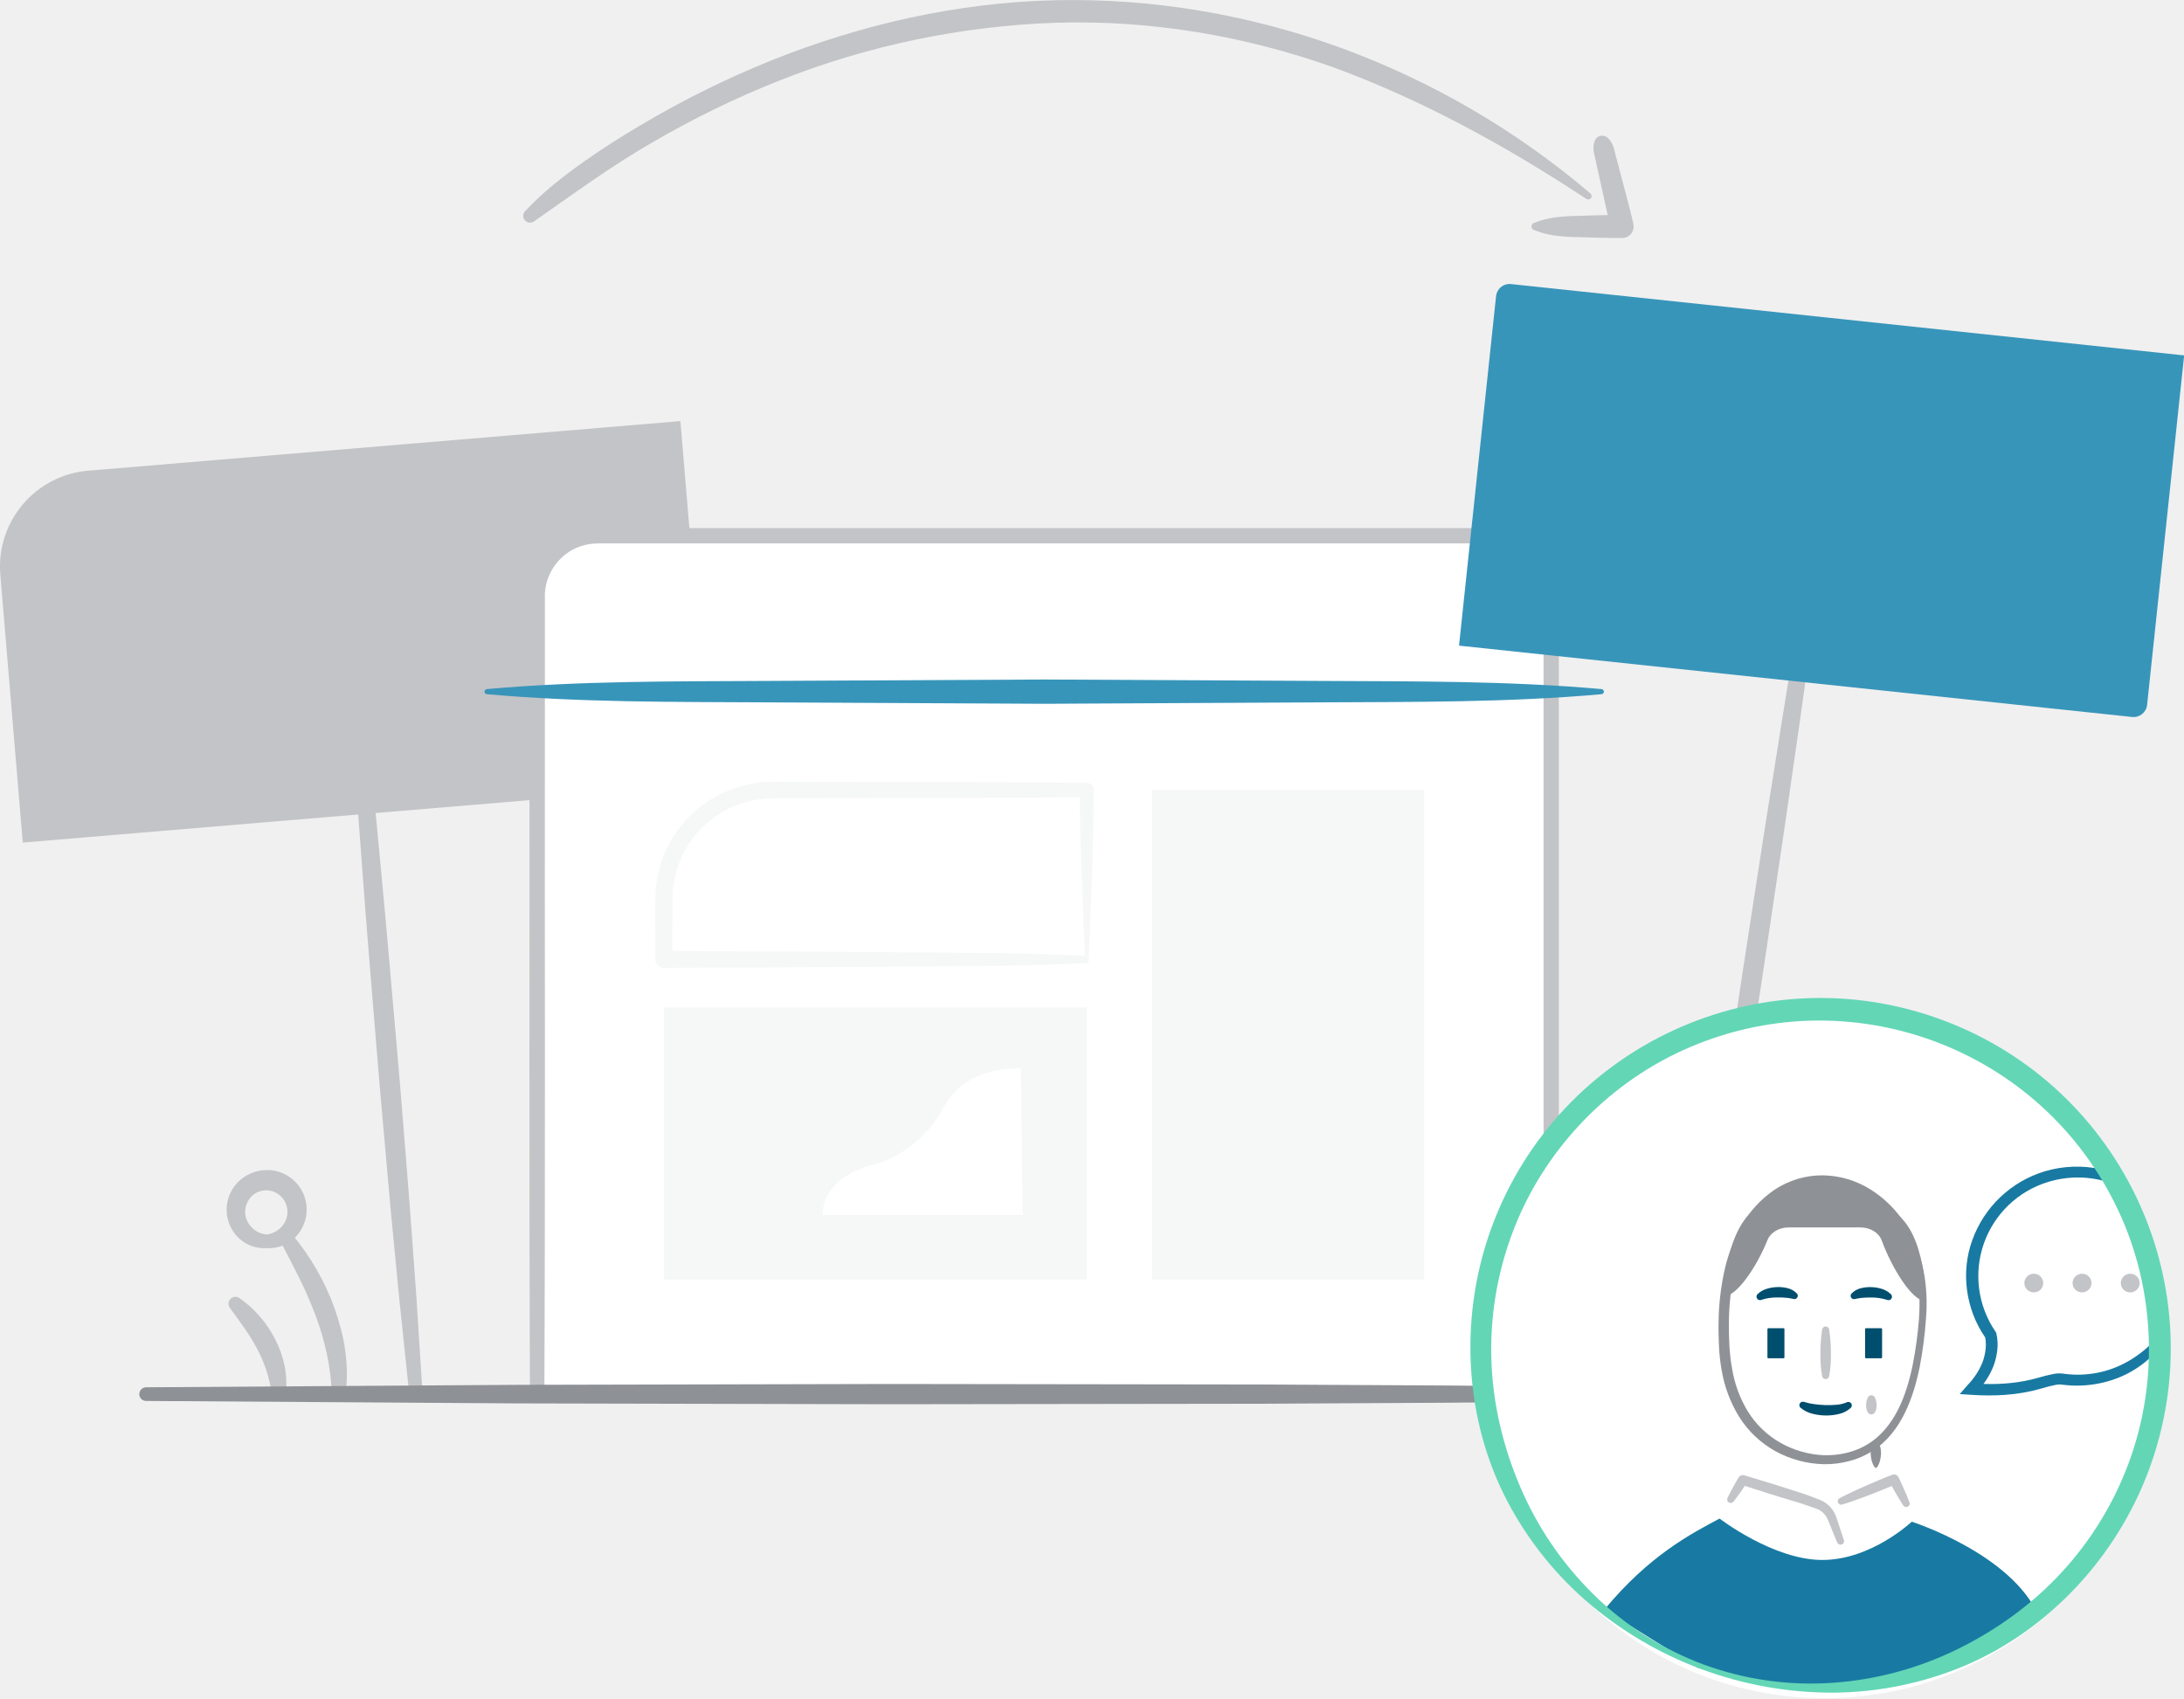
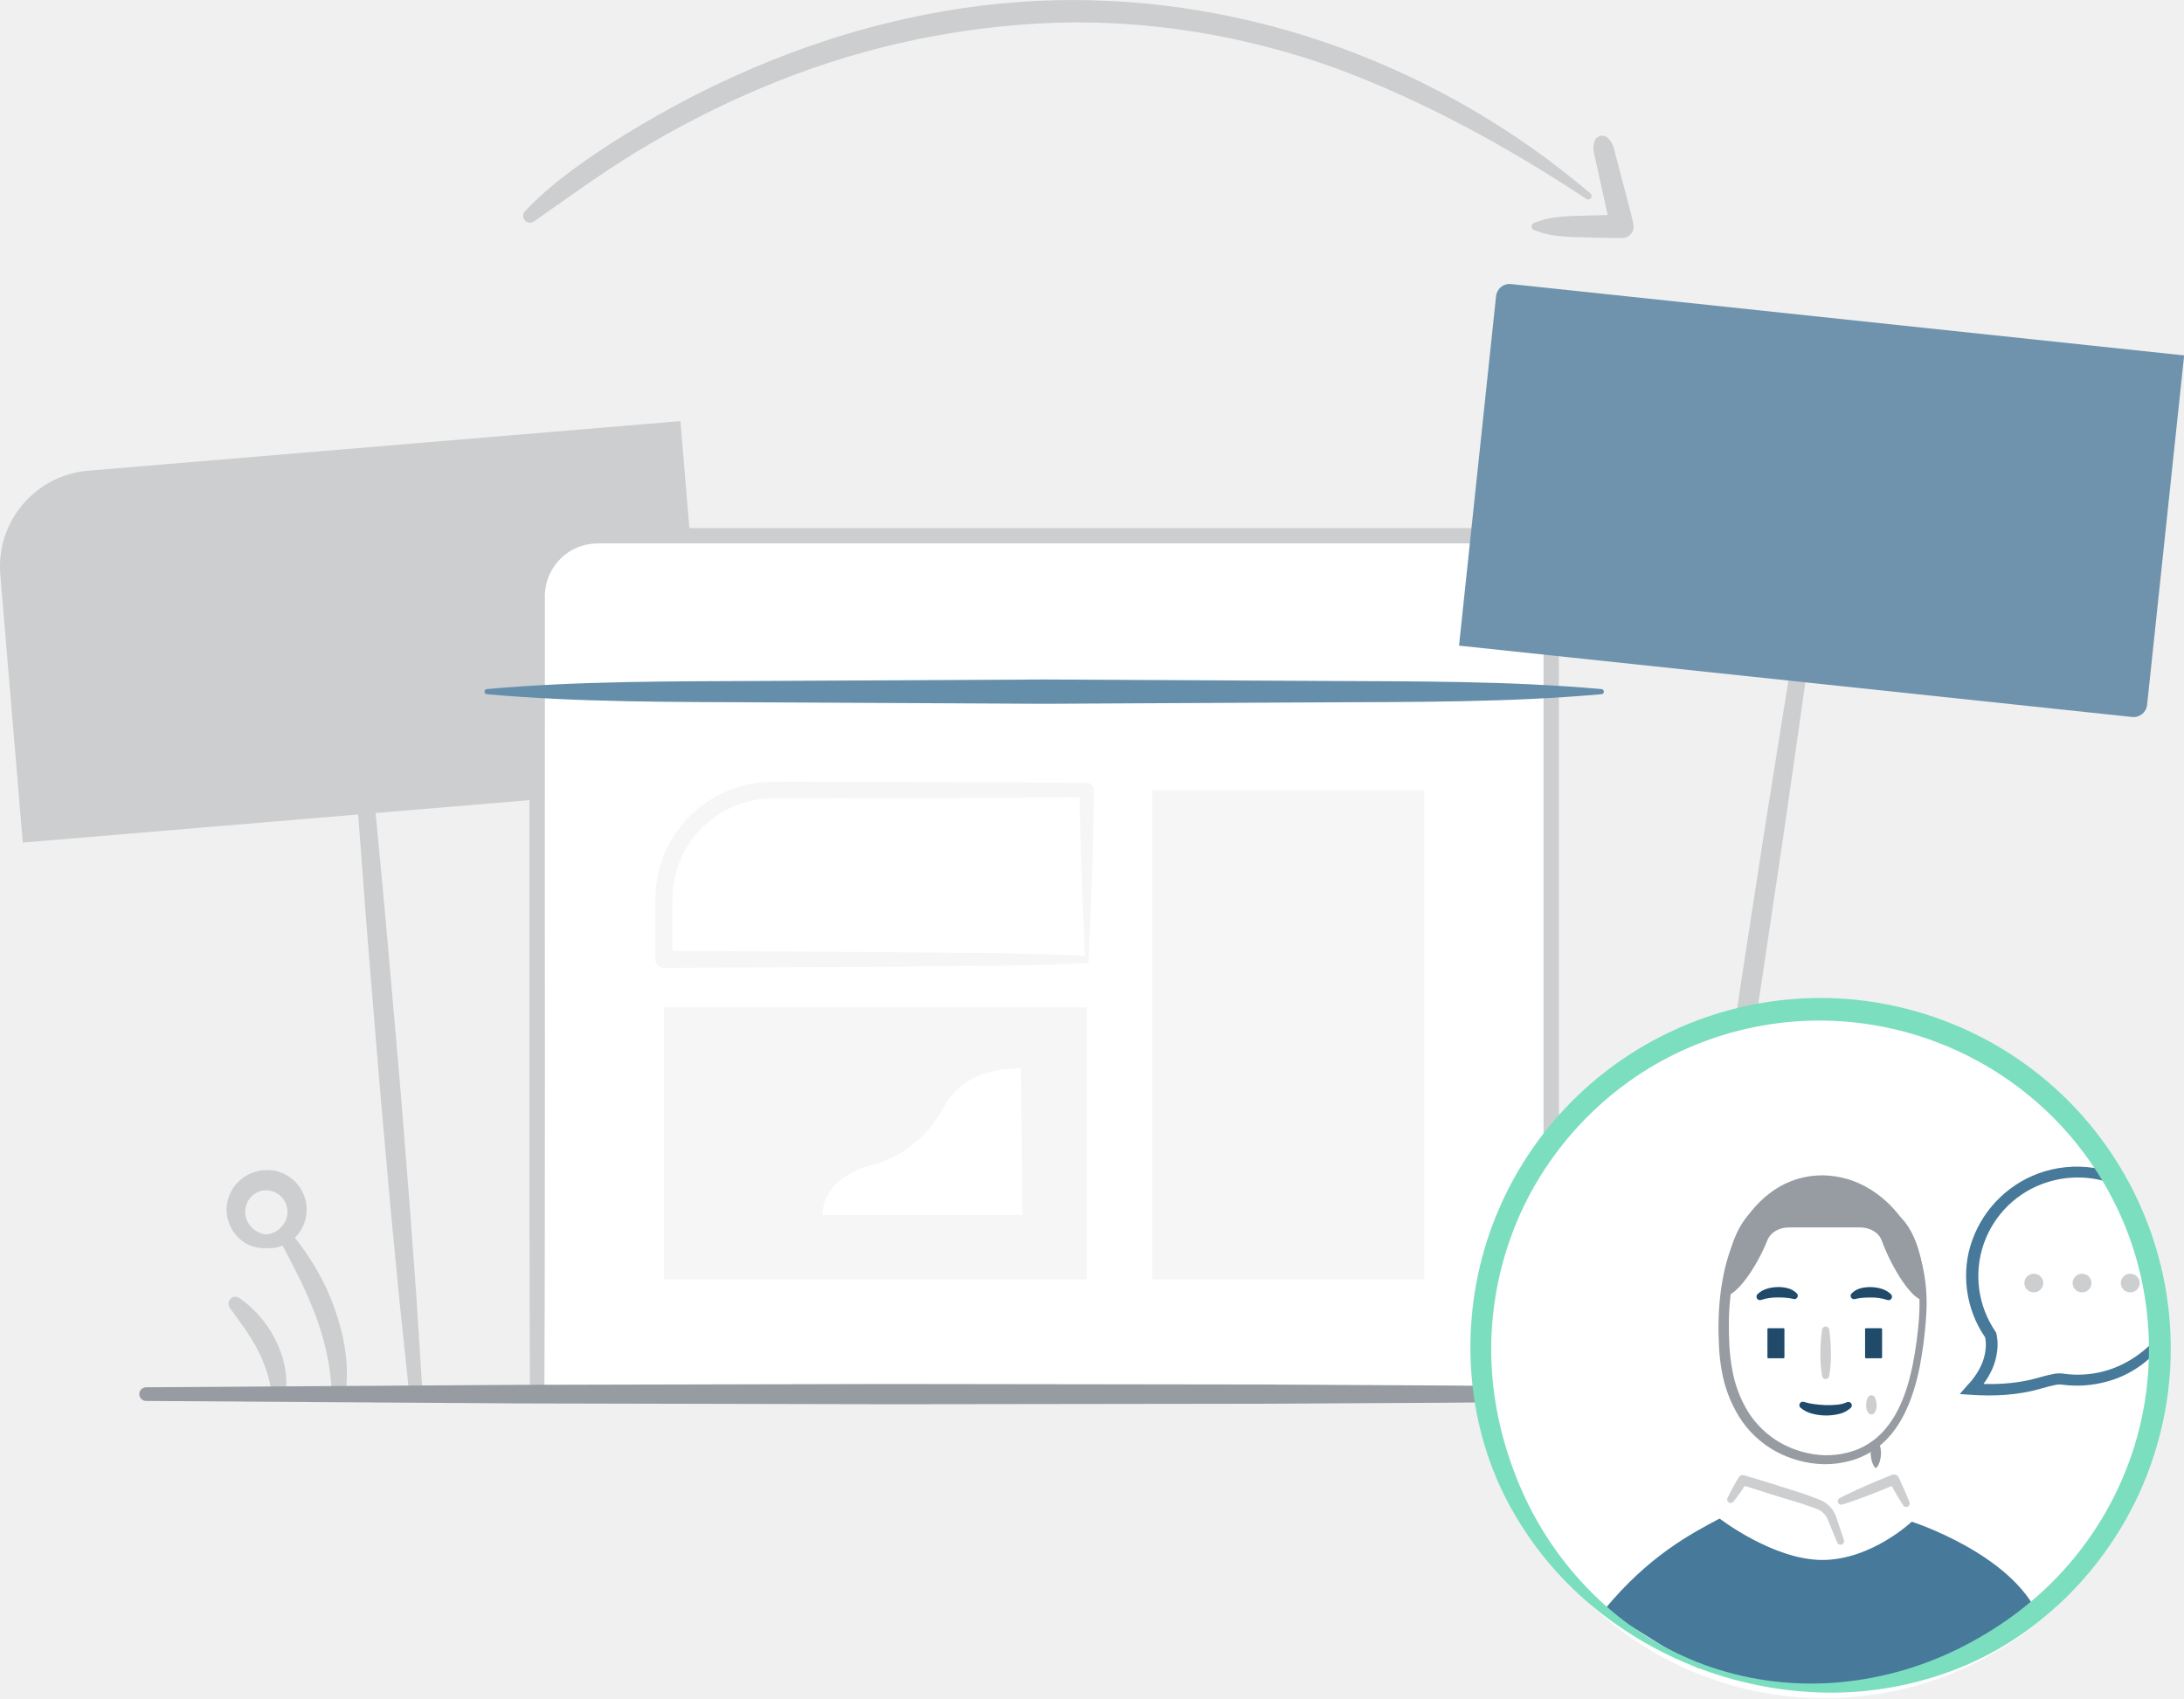
<svg xmlns="http://www.w3.org/2000/svg" viewBox="0 0 1511.45 1175.34">
-   <path d="m3953.8 2413.33c4.12 39.77 8.15 79.55 11.79 119.36 3.88 39.79 7.1 79.64 10.68 119.46s6.54 79.69 9.75 119.54l4.34 59.81 3.83 59.86a4.72 4.72 0 0 1 -9.4.79l-6.27-59.65-5.76-59.69c-3.52-39.82-7.22-79.63-10.44-119.48s-6.66-79.68-9.51-119.55c-3.09-39.86-5.79-79.75-8.4-119.65a4.72 4.72 0 0 1 9.4-.79z" fill="#c3c4c7" transform="translate(-3702.12 -1932.72)" />
-   <path d="m4086.56 2485-368.68 30.88-15.53-185.39a66.63 66.63 0 0 1 60.83-72l409.82-34.32 15.53 185.39a66.63 66.63 0 0 1 -60.83 72" fill="#c3c4c7" transform="translate(-3702.12 -1932.72)" />
+   <path d="m3953.8 2413.33c4.12 39.77 8.15 79.55 11.79 119.36 3.88 39.79 7.1 79.64 10.68 119.46s6.54 79.69 9.75 119.54l4.34 59.81 3.83 59.86a4.72 4.72 0 0 1 -9.4.79l-6.27-59.65-5.76-59.69c-3.52-39.82-7.22-79.63-10.44-119.48s-6.66-79.68-9.51-119.55c-3.09-39.86-5.79-79.75-8.4-119.65a4.72 4.72 0 0 1 9.4-.79z" fill="#ccced0" transform="translate(-3702.12 -1932.72)" />
+   <path d="m4086.56 2485-368.68 30.88-15.53-185.39a66.63 66.63 0 0 1 60.83-72l409.82-34.32 15.53 185.39a66.63 66.63 0 0 1 -60.83 72" fill="#ccced0" transform="translate(-3702.12 -1932.72)" />
  <path d="m4161.51 2897.6h-87.62v-552.31a41.78 41.78 0 0 1 41.78-41.78h618.17a41.78 41.78 0 0 1 41.78 41.78v552.31h-524" fill="#fff" transform="translate(-3702.12 -1932.72)" />
-   <path d="m4161.51 2901.14c-29.21.71-58.41 1.13-87.62 1.44a4.93 4.93 0 0 1 -5-4.87v-.1c-.67-154.5-.18-309-.33-463.51v-86.91a52.53 52.53 0 0 1 2.11-15.88 47.66 47.66 0 0 1 7.47-14.42 46.79 46.79 0 0 1 26.82-17.43c5.25-1.28 11-1.31 15.6-1.26h608.36c4.55-.05 10.34 0 15.6 1.26a46.81 46.81 0 0 1 26.82 17.43 47.74 47.74 0 0 1 7.47 14.42 52.53 52.53 0 0 1 2.11 15.88v550.41a5.29 5.29 0 0 1 -5.28 5.31l-262-.8-131-1.06-131-1.68a1.77 1.77 0 0 1 0-3.54l131-1.68 131-1.06 262-.8-5.3 5.31v-550.41a36.69 36.69 0 0 0 -7.43-23.89 36.19 36.19 0 0 0 -20.76-13.5c-4.16-1-8.11-1-13.19-1h-608.37c-5.09 0-9 0-13.2 1a36.19 36.19 0 0 0 -20.76 13.5 36.66 36.66 0 0 0 -7.43 23.89v86.91c-.15 154.5.33 309-.34 463.51l-5-5c29.21.3 58.41.72 87.62 1.44a3.54 3.54 0 0 1 0 7.08z" fill="#c3c4c7" transform="translate(-3702.12 -1932.72)" />
-   <path d="m4810.5 2413.19c-64.29 5.72-128.58 5.3-192.87 5.64l-192.87 1-192.87-1c-64.29-.34-128.58.09-192.87-5.64a1.78 1.78 0 0 1 0-3.54c64.29-5.73 128.58-5.3 192.87-5.64l192.87-1 192.87 1c64.29.34 128.58-.08 192.87 5.64a1.78 1.78 0 0 1 0 3.54z" fill="#3895ba" transform="translate(-3702.12 -1932.72)" />
-   <path d="m459.4 697.22h292.67v188.31h-292.67z" fill="#f6f7f7" />
-   <path d="m4455.38 2599.29c-23.12 1.13-47 1.81-71.35 1.9l-74.07.67-148.45.75a5.83 5.83 0 0 1 -5.86-5.8v-.06l-.06-23.59v-11.8c-.06-3.86 0-7.87.26-12.22a81.26 81.26 0 0 1 18.82-46.37c11-12.84 25.88-22.53 42.4-26.46a81.53 81.53 0 0 1 12.49-2.17c4.25-.24 8.49-.44 12.31-.35l23.59.05c62.91.28 125.82 0 188.73.74h.1a4.87 4.87 0 0 1 4.83 4.92c-.16 20.12-.59 40.28-1.35 60.1-.6 19.88-1.51 39.39-2.33 58.39zm-2.49-5-2.28-57.66c-.76-19.26-1.19-38.18-1.35-57.14l4.92 4.92c-62.91.76-125.82.46-188.73.74l-23.59.05c-4-.07-7.66.16-11.26.36a69.88 69.88 0 0 0 -10.71 1.92c-14.14 3.41-26.85 11.81-36.23 22.83a69.74 69.74 0 0 0 -15.92 39.67l-.28 5.46v5.9 11.8l-.06 23.59-5.86-5.86 144.22.75 72.27.67c24 .09 48.42.76 73.68 1.93z" fill="#f6f7f7" transform="translate(-3702.12 -1932.72)" />
+   <path d="m4161.51 2901.14c-29.21.71-58.41 1.13-87.62 1.44a4.93 4.93 0 0 1 -5-4.87v-.1c-.67-154.5-.18-309-.33-463.51v-86.91a52.53 52.53 0 0 1 2.11-15.88 47.66 47.66 0 0 1 7.47-14.42 46.79 46.79 0 0 1 26.82-17.43c5.25-1.28 11-1.31 15.6-1.26h608.36c4.55-.05 10.34 0 15.6 1.26a46.81 46.81 0 0 1 26.82 17.43 47.74 47.74 0 0 1 7.47 14.42 52.53 52.53 0 0 1 2.11 15.88v550.41a5.29 5.29 0 0 1 -5.28 5.31l-262-.8-131-1.06-131-1.68a1.77 1.77 0 0 1 0-3.54l131-1.68 131-1.06 262-.8-5.3 5.31v-550.41a36.69 36.69 0 0 0 -7.43-23.89 36.19 36.19 0 0 0 -20.76-13.5c-4.16-1-8.11-1-13.19-1h-608.37c-5.09 0-9 0-13.2 1a36.19 36.19 0 0 0 -20.76 13.5 36.66 36.66 0 0 0 -7.43 23.89v86.91c-.15 154.5.33 309-.34 463.51l-5-5c29.21.3 58.41.72 87.62 1.44a3.54 3.54 0 0 1 0 7.08z" fill="#ccced0" transform="translate(-3702.12 -1932.72)" />
+   <path d="m4810.5 2413.19c-64.29 5.72-128.58 5.3-192.87 5.64l-192.87 1-192.87-1c-64.29-.34-128.58.09-192.87-5.64a1.78 1.78 0 0 1 0-3.54c64.29-5.73 128.58-5.3 192.87-5.64l192.87-1 192.87 1c64.29.34 128.58-.08 192.87 5.64a1.78 1.78 0 0 1 0 3.54z" fill="#658eab" transform="translate(-3702.12 -1932.72)" />
+   <path d="m459.4 697.22h292.67v188.31h-292.67z" fill="#f6f6f6" />
+   <path d="m4455.38 2599.29c-23.12 1.13-47 1.81-71.35 1.9l-74.07.67-148.45.75a5.83 5.83 0 0 1 -5.86-5.8v-.06l-.06-23.59v-11.8c-.06-3.86 0-7.87.26-12.22a81.26 81.26 0 0 1 18.82-46.37c11-12.84 25.88-22.53 42.4-26.46a81.53 81.53 0 0 1 12.49-2.17c4.25-.24 8.49-.44 12.31-.35l23.59.05c62.91.28 125.82 0 188.73.74h.1a4.87 4.87 0 0 1 4.83 4.92c-.16 20.12-.59 40.28-1.35 60.1-.6 19.88-1.51 39.39-2.33 58.39zm-2.49-5-2.28-57.66c-.76-19.26-1.19-38.18-1.35-57.14l4.92 4.92c-62.91.76-125.82.46-188.73.74l-23.59.05c-4-.07-7.66.16-11.26.36a69.88 69.88 0 0 0 -10.71 1.92c-14.14 3.41-26.85 11.81-36.23 22.83a69.74 69.74 0 0 0 -15.92 39.67l-.28 5.46v5.9 11.8l-.06 23.59-5.86-5.86 144.22.75 72.27.67c24 .09 48.42.76 73.68 1.93z" fill="#f6f6f6" transform="translate(-3702.12 -1932.72)" />
  <path d="m4408.66 2672.18c-35.65 0-47.82 16.43-55.34 30-7.1 12.79-22.88 30.3-47.36 36.71s-34.63 21-34.63 34.76h138.53z" fill="#fff" transform="translate(-3702.12 -1932.72)" />
-   <path d="m797.3 546.8h188.31v338.73h-188.31z" fill="#f6f7f7" />
-   <path d="m4962.68 2323.68c-6.51 48-13.11 96-20.09 143.91-6.75 48-14.15 95.83-21.19 143.75l-22.12 143.61-11.59 71.72-12.1 71.65a4.72 4.72 0 0 1 -9.33-1.41l9.67-72 10.18-71.94 21.43-143.71c7.47-47.85 14.58-95.76 22.35-143.57 7.53-47.84 15.45-95.63 23.46-143.4a4.72 4.72 0 0 1 9.33 1.42z" fill="#c3c4c7" transform="translate(-3702.12 -1932.72)" />
-   <path d="m4733.12 2153h468.45a0 0 0 0 1 0 0v243.25a9.41 9.41 0 0 1 -9.41 9.41h-468.45a0 0 0 0 1 0 0v-243.24a9.41 9.41 0 0 1 9.41-9.42z" fill="#3895ba" transform="matrix(.9944303 .1053963 -.1053963 .9944303 -3434.13 -2443.26)" />
-   <path d="m3931.73 2897.32a162.71 162.71 0 0 0 -3.39-27.5 190 190 0 0 0 -7.82-26.63c-3.33-8.68-7-17.26-11.16-25.7s-8.58-16.78-13-25.22a4.74 4.74 0 0 1 7.8-5.3 169.94 169.94 0 0 1 17 24.31 162.45 162.45 0 0 1 12.56 27.15c3.23 9.48 6.1 19.2 7.31 29.25a108 108 0 0 1 .16 30.24 4.74 4.74 0 0 1 -9.42-.5z" fill="#c3c4c7" transform="translate(-3702.12 -1932.72)" />
-   <path d="m3890.22 2897.55a94.06 94.06 0 0 0 -10.16-31.34c-5.18-9.79-11.95-18.79-18.88-28.3v-.06a4.78 4.78 0 0 1 6.58-6.75 77.69 77.69 0 0 1 24.85 28.63c5.91 11.51 9 25 7.1 37.93a4.76 4.76 0 0 1 -9.42 0z" fill="#c3c4c7" transform="translate(-3702.12 -1932.72)" />
-   <path d="m3886.49 2796.57a25.84 25.84 0 0 1 -19-6.82 27.15 27.15 0 0 1 -.73-38.82 28.13 28.13 0 0 1 19.77-8.39 27.35 27.35 0 0 1 19.16 47.32 25.67 25.67 0 0 1 -19.16 6.71 4.74 4.74 0 0 1 -.08-9.43h.08c8.71-.92 15.13-8.75 14.49-16.43a14.81 14.81 0 0 0 -14.49-14.15 14.28 14.28 0 0 0 -10.14 4 15.62 15.62 0 0 0 -4.59 10.14c-.55 7.79 6 15.7 14.73 16.43a4.73 4.73 0 0 1 0 9.43z" fill="#c3c4c7" transform="translate(-3702.12 -1932.72)" />
-   <path d="m3803.24 2892.89 257.68-1.7 257.68-.59 257.68.35 128.84.71 128.84 1.23a4.72 4.72 0 0 1 0 9.44l-128.84 1.23-128.84.71-257.68.35-257.68-.58-257.68-1.7a4.72 4.72 0 0 1 0-9.44z" fill="#8e9196" transform="translate(-3702.12 -1932.72)" />
-   <path d="m4065.48 2078.93c11.67-12.55 24.79-22.91 38.44-32.71s27.79-18.77 42.24-27.26a659.4 659.4 0 0 1 90.08-44.54c62.24-24.93 128.88-40 196.2-41.54s134.73 10 197.77 33a567.13 567.13 0 0 1 172.47 100.65 2.36 2.36 0 0 1 -2.84 3.77c-55.27-36.43-113.05-68.19-174.54-90.84-61.6-22-127.13-33-192.44-31a572.34 572.34 0 0 0 -191.07 39.9 644.53 644.53 0 0 0 -88.31 43c-28.45 16.3-54.94 35.87-81.65 54.5l-.19.13a4.73 4.73 0 0 1 -6.17-7.1z" fill="#c3c4c7" transform="translate(-3702.12 -1932.72)" />
-   <path d="m4814.85 2028.23c4.5 4.22 4.47 9.53 6.07 14.45l3.93 15c2.54 10 5.42 19.91 7.66 30v.12a7.94 7.94 0 0 1 -6 9.47 8.42 8.42 0 0 1 -1.7.19c-10.21 0-20.42-.27-30.63-.62a133.27 133.27 0 0 1 -15.32-1 58.8 58.8 0 0 1 -15.32-4 2.57 2.57 0 0 1 0-4.72 58.8 58.8 0 0 1 15.32-4 133.66 133.66 0 0 1 15.32-1c10.21-.35 20.42-.65 30.63-.62l-7.69 9.78c-2.62-10-4.59-20.11-6.9-30.17l-3.35-15.11c-.82-5.11-3.28-9.82-1.2-15.63a5.64 5.64 0 0 1 7.21-3.42 5.78 5.78 0 0 1 1.97 1.28z" fill="#c3c4c7" transform="translate(-3702.12 -1932.72)" />
+   <path d="m797.3 546.8h188.31v338.73h-188.31z" fill="#f6f6f6" />
+   <path d="m4962.68 2323.68c-6.51 48-13.11 96-20.09 143.91-6.75 48-14.15 95.83-21.19 143.75l-22.12 143.61-11.59 71.72-12.1 71.65a4.72 4.72 0 0 1 -9.33-1.41l9.67-72 10.18-71.94 21.43-143.71c7.47-47.85 14.58-95.76 22.35-143.57 7.53-47.84 15.45-95.63 23.46-143.4a4.72 4.72 0 0 1 9.33 1.42z" fill="#ccced0" transform="translate(-3702.12 -1932.72)" />
+   <path d="m4733.12 2153h468.45a0 0 0 0 1 0 0v243.25a9.41 9.41 0 0 1 -9.41 9.41h-468.45a0 0 0 0 1 0 0v-243.24a9.41 9.41 0 0 1 9.41-9.42z" fill="#6f93ad" transform="matrix(.9944303 .1053963 -.1053963 .9944303 -3434.13 -2443.26)" />
+   <path d="m3931.73 2897.32a162.71 162.71 0 0 0 -3.39-27.5 190 190 0 0 0 -7.82-26.63c-3.33-8.68-7-17.26-11.16-25.7s-8.58-16.78-13-25.22a4.74 4.74 0 0 1 7.8-5.3 169.94 169.94 0 0 1 17 24.31 162.45 162.45 0 0 1 12.56 27.15c3.23 9.48 6.1 19.2 7.31 29.25a108 108 0 0 1 .16 30.24 4.74 4.74 0 0 1 -9.42-.5z" fill="#ccced0" transform="translate(-3702.12 -1932.72)" />
+   <path d="m3890.22 2897.55a94.06 94.06 0 0 0 -10.16-31.34c-5.18-9.79-11.95-18.79-18.88-28.3v-.06a4.78 4.78 0 0 1 6.58-6.75 77.69 77.69 0 0 1 24.85 28.63c5.91 11.51 9 25 7.1 37.93a4.76 4.76 0 0 1 -9.42 0z" fill="#ccced0" transform="translate(-3702.12 -1932.72)" />
+   <path d="m3886.49 2796.57a25.84 25.84 0 0 1 -19-6.82 27.15 27.15 0 0 1 -.73-38.82 28.13 28.13 0 0 1 19.77-8.39 27.35 27.35 0 0 1 19.16 47.32 25.67 25.67 0 0 1 -19.16 6.71 4.74 4.74 0 0 1 -.08-9.43h.08c8.71-.92 15.13-8.75 14.49-16.43a14.81 14.81 0 0 0 -14.49-14.15 14.28 14.28 0 0 0 -10.14 4 15.62 15.62 0 0 0 -4.59 10.14c-.55 7.79 6 15.7 14.73 16.43a4.73 4.73 0 0 1 0 9.43z" fill="#ccced0" transform="translate(-3702.12 -1932.72)" />
+   <path d="m3803.24 2892.89 257.68-1.7 257.68-.59 257.68.35 128.84.71 128.84 1.23a4.72 4.72 0 0 1 0 9.44l-128.84 1.23-128.84.71-257.68.35-257.68-.58-257.68-1.7a4.72 4.72 0 0 1 0-9.44z" fill="#969ca1" transform="translate(-3702.12 -1932.72)" />
+   <path d="m4065.48 2078.93c11.67-12.55 24.79-22.91 38.44-32.71s27.79-18.77 42.24-27.26a659.4 659.4 0 0 1 90.08-44.54c62.24-24.93 128.88-40 196.2-41.54s134.73 10 197.77 33a567.13 567.13 0 0 1 172.47 100.65 2.36 2.36 0 0 1 -2.84 3.77c-55.27-36.43-113.05-68.19-174.54-90.84-61.6-22-127.13-33-192.44-31a572.34 572.34 0 0 0 -191.07 39.9 644.53 644.53 0 0 0 -88.31 43c-28.45 16.3-54.94 35.87-81.65 54.5l-.19.13a4.73 4.73 0 0 1 -6.17-7.1z" fill="#ccced0" transform="translate(-3702.12 -1932.72)" />
+   <path d="m4814.85 2028.23c4.5 4.22 4.47 9.53 6.07 14.45l3.93 15c2.54 10 5.42 19.91 7.66 30v.12a7.94 7.94 0 0 1 -6 9.47 8.42 8.42 0 0 1 -1.7.19c-10.21 0-20.42-.27-30.63-.62a133.27 133.27 0 0 1 -15.32-1 58.8 58.8 0 0 1 -15.32-4 2.57 2.57 0 0 1 0-4.72 58.8 58.8 0 0 1 15.32-4 133.66 133.66 0 0 1 15.32-1c10.21-.35 20.42-.65 30.63-.62l-7.69 9.78c-2.62-10-4.59-20.11-6.9-30.17l-3.35-15.11c-.82-5.11-3.28-9.82-1.2-15.63a5.64 5.64 0 0 1 7.21-3.42 5.78 5.78 0 0 1 1.97 1.28z" fill="#ccced0" transform="translate(-3702.12 -1932.72)" />
  <circle cx="1262.66" cy="940.3" fill="#fff" r="235.03" />
-   <path d="m5195.61 2862.72a10.46 10.46 0 0 1 -.36-4.45c-9.81 11-22.37 19.5-36.54 23.38a70.6 70.6 0 0 1 -22.12 2.43q-2.79-.14-5.56-.5l-1.45-.19-1.89-.13a23.07 23.07 0 0 0 -3.55.24 114 114 0 0 0 -11.91 2.91c-12.17 3.47-24.76 4.51-37.45 4.17a26.91 26.91 0 0 0 1.63-2.29 52.68 52.68 0 0 0 5.24-9.91 45.38 45.38 0 0 0 2.68-11 33.64 33.64 0 0 0 -.64-11.82l-.13-.55-.42-.61a68.08 68.08 0 0 1 36.24-103.58 69.94 69.94 0 0 1 43.1.54l-.09-.36-.44-.77a1.84 1.84 0 0 1 -.29-.58c-.12-.1-.2-.19-.31-.31-.33-.21-.66-.4-1-.58a8.28 8.28 0 0 1 -4.21-6.79 78 78 0 0 0 -39.06 1.47 76.89 76.89 0 0 0 -50 47.52c-8.14 22.18-4.57 48 8.88 67.37a24.66 24.66 0 0 1 .45 3.66 29.3 29.3 0 0 1 -.14 4.56 37.4 37.4 0 0 1 -2.14 9 44.83 44.83 0 0 1 -4.37 8.37c-.82 1.36-1.9 2.57-2.83 3.88s-2.14 2.42-3.2 3.64l-5.35 6.13 8 .54c15.92 1.07 32.48.26 48-4.25a112.77 112.77 0 0 1 10.93-2.76 15.3 15.3 0 0 1 2.32-.18l1 .07c.38 0 1 .12 1.47.18q3.08.37 6.18.5a78.26 78.26 0 0 0 24.5-2.9 71.46 71.46 0 0 0 34.45-21.54 10.88 10.88 0 0 1 .38-4.51z" fill="#187aa2" transform="translate(-3702.12 -1932.72)" />
-   <ellipse cx="1407.51" cy="888.03" fill="#c3c4c7" rx="6.54" ry="6.46" />
-   <ellipse cx="1440.89" cy="888.03" fill="#c3c4c7" rx="6.54" ry="6.46" />
-   <ellipse cx="1474.26" cy="888.03" fill="#c3c4c7" rx="6.54" ry="6.46" />
-   <path d="m5012.46 2771.08a6.73 6.73 0 0 1 -.09 1.66c-3.85-9.24-15.53-21.89-50.66-21.89-20.38 0-34.5 10-42.92 18.73a7.74 7.74 0 0 1 -.08-1.67c-23.66 15.66-23.59 62-23.59 62 8.75.22 22.68-20.18 30.23-39 2.07-5.15 7.93-8.66 14.6-8.66h49.67c6.77 0 12.74 3.61 14.68 8.88 7.06 19.22 21.22 42.17 30.12 41.95-.01-.02 1.7-46.34-21.96-62z" fill="#8e9196" transform="translate(-3702.12 -1932.72)" />
-   <rect fill="#004e6e" height="20.77" rx=".62" width="11.77" x="1223.16" y="919.3" />
-   <path d="m4968 2852.87a109.06 109.06 0 0 1 1.2 16.18 81 81 0 0 1 -1.2 16.18 2.48 2.48 0 0 1 -4.86 0 81 81 0 0 1 -1.2-16.18 109.06 109.06 0 0 1 1.2-16.18 2.46 2.46 0 0 1 4.86 0z" fill="#c3c4c7" transform="translate(-3702.12 -1932.72)" />
-   <rect fill="#004e6e" height="20.77" rx=".62" width="11.77" x="1290.74" y="919.3" />
+   <path d="m5195.61 2862.72a10.46 10.46 0 0 1 -.36-4.45c-9.81 11-22.37 19.5-36.54 23.38a70.6 70.6 0 0 1 -22.12 2.43q-2.79-.14-5.56-.5l-1.45-.19-1.89-.13a23.07 23.07 0 0 0 -3.55.24 114 114 0 0 0 -11.91 2.91c-12.17 3.47-24.76 4.51-37.45 4.17a26.91 26.91 0 0 0 1.63-2.29 52.68 52.68 0 0 0 5.24-9.91 45.38 45.38 0 0 0 2.68-11 33.64 33.64 0 0 0 -.64-11.82l-.13-.55-.42-.61a68.08 68.08 0 0 1 36.24-103.58 69.94 69.94 0 0 1 43.1.54l-.09-.36-.44-.77a1.84 1.84 0 0 1 -.29-.58c-.12-.1-.2-.19-.31-.31-.33-.21-.66-.4-1-.58a8.28 8.28 0 0 1 -4.21-6.79 78 78 0 0 0 -39.06 1.47 76.89 76.89 0 0 0 -50 47.52c-8.14 22.18-4.57 48 8.88 67.37a24.66 24.66 0 0 1 .45 3.66 29.3 29.3 0 0 1 -.14 4.56 37.4 37.4 0 0 1 -2.14 9 44.83 44.83 0 0 1 -4.37 8.37c-.82 1.36-1.9 2.57-2.83 3.88s-2.14 2.42-3.2 3.64l-5.35 6.13 8 .54c15.92 1.07 32.48.26 48-4.25a112.77 112.77 0 0 1 10.93-2.76 15.3 15.3 0 0 1 2.32-.18l1 .07c.38 0 1 .12 1.47.18q3.08.37 6.18.5a78.26 78.26 0 0 0 24.5-2.9 71.46 71.46 0 0 0 34.45-21.54 10.88 10.88 0 0 1 .38-4.51z" fill="#46799a" transform="translate(-3702.12 -1932.72)" />
+   <ellipse cx="1407.51" cy="888.03" fill="#ccced0" rx="6.54" ry="6.46" />
+   <ellipse cx="1440.89" cy="888.03" fill="#ccced0" rx="6.54" ry="6.46" />
+   <ellipse cx="1474.26" cy="888.03" fill="#ccced0" rx="6.54" ry="6.46" />
+   <path d="m5012.46 2771.08a6.73 6.73 0 0 1 -.09 1.66c-3.85-9.24-15.53-21.89-50.66-21.89-20.38 0-34.5 10-42.92 18.73a7.74 7.74 0 0 1 -.08-1.67c-23.66 15.66-23.59 62-23.59 62 8.75.22 22.68-20.18 30.23-39 2.07-5.15 7.93-8.66 14.6-8.66h49.67c6.77 0 12.74 3.61 14.68 8.88 7.06 19.22 21.22 42.17 30.12 41.95-.01-.02 1.7-46.34-21.96-62z" fill="#969ca1" transform="translate(-3702.12 -1932.72)" />
+   <rect fill="#204a69" height="20.77" rx=".62" width="11.77" x="1223.16" y="919.3" />
+   <path d="m4968 2852.87a109.06 109.06 0 0 1 1.2 16.18 81 81 0 0 1 -1.2 16.18 2.48 2.48 0 0 1 -4.86 0 81 81 0 0 1 -1.2-16.18 109.06 109.06 0 0 1 1.2-16.18 2.46 2.46 0 0 1 4.86 0z" fill="#ccced0" transform="translate(-3702.12 -1932.72)" />
+   <rect fill="#204a69" height="20.77" rx=".62" width="11.77" x="1290.74" y="919.3" />
  <g transform="translate(-3702.12 -1932.72)">
-     <path d="m4951 2903.11a38.09 38.09 0 0 0 7 1.48c2.49.34 5.06.53 7.61.63a61.7 61.7 0 0 0 7.58-.25 22.14 22.14 0 0 0 6.68-1.56l.38-.17a2.43 2.43 0 0 1 3.22 1.15 2.38 2.38 0 0 1 -.49 2.72 18 18 0 0 1 -8.6 4.34 36.5 36.5 0 0 1 -8.92.94 36.91 36.91 0 0 1 -8.84-1.15 20.31 20.31 0 0 1 -8.41-4.17 2.39 2.39 0 0 1 -.21-3.39 2.45 2.45 0 0 1 2.63-.68z" fill="#004e6e" />
-     <path d="m4983.49 2828a13.19 13.19 0 0 1 6.87-3.78 25.23 25.23 0 0 1 7-.65 26.22 26.22 0 0 1 6.94 1.16 15.67 15.67 0 0 1 6.46 3.75 2.4 2.4 0 0 1 0 3.42 2.46 2.46 0 0 1 -2.55.55l-.34-.12a34.37 34.37 0 0 0 -10.69-1.58c-1.89 0-3.78 0-5.61.17a33.22 33.22 0 0 0 -4.81.68l-1 .23a2.34 2.34 0 0 1 -2.83-1.7 2.32 2.32 0 0 1 .56-2.13z" fill="#004e6e" />
-     <path d="m4942.44 2831.56a33.22 33.22 0 0 0 -4.81-.68c-1.83-.15-3.72-.18-5.61-.17a34.37 34.37 0 0 0 -10.69 1.58l-.33.12a2.45 2.45 0 0 1 -3.14-1.44 2.4 2.4 0 0 1 .55-2.52 15.67 15.67 0 0 1 6.46-3.75 26.22 26.22 0 0 1 6.94-1.16 25.23 25.23 0 0 1 7 .65 13.19 13.19 0 0 1 6.87 3.78 2.3 2.3 0 0 1 -.15 3.27 2.36 2.36 0 0 1 -2.12.54z" fill="#004e6e" />
-     <path d="m5035 2845.52a280.17 280.17 0 0 1 -4.32 33.16c-2.23 11-5.33 21.88-10.38 32.13s-12.28 19.82-22.31 26.15a54.83 54.83 0 0 1 -16.13 7 65.28 65.28 0 0 1 -17.44 2.17 73.72 73.72 0 0 1 -33.59-9 69.3 69.3 0 0 1 -25.18-23.89 90 90 0 0 1 -12.05-32.15 124 124 0 0 1 -1.86-16.91c-.26-5.6-.41-11.21-.26-16.82a174.43 174.43 0 0 1 3.7-33.57 112.76 112.76 0 0 1 11.78-32 73.59 73.59 0 0 1 23.17-25.57 61.58 61.58 0 0 1 15.88-7.53 60.66 60.66 0 0 1 17.42-2.51 64 64 0 0 1 33.21 9.79 76.46 76.46 0 0 1 24.2 24.24c12.35 19.5 16.01 43.03 14.16 65.31zm-4.84-.37c1.66-21.55-2-44-13.7-62.18a69.45 69.45 0 0 0 -22.69-22.37 58.27 58.27 0 0 0 -30.34-8.6 53.17 53.17 0 0 0 -29.79 9.37 67.18 67.18 0 0 0 -20.84 23.63 109.71 109.71 0 0 0 -10.79 30.21 167.62 167.62 0 0 0 -3.39 32.27c-.08 10.87.22 21.85 2.17 32.34a83 83 0 0 0 10.9 29.73 63.46 63.46 0 0 0 22.53 21.72 67.15 67.15 0 0 0 30.4 8.65c10.49.19 21.43-2.18 30.3-7.78 9-5.49 15.82-14.11 20.69-23.65s7.91-20.14 10.15-30.81a275.44 275.44 0 0 0 4.43-32.53z" fill="#8e9196" />
-     <path d="m4999.64 2899.9a12.17 12.17 0 0 1 1.2 5.19 9.12 9.12 0 0 1 -1.2 5.19 2.85 2.85 0 0 1 -4.86 0 9.12 9.12 0 0 1 -1.2-5.19 12.17 12.17 0 0 1 1.2-5.19 2.73 2.73 0 0 1 3.64-1.2 2.69 2.69 0 0 1 1.22 1.2z" fill="#c3c4c7" />
-     <path d="m4812.46 3046.75c30.86-37.39 60-52.55 79.72-63 0 0 37.18 28.65 71.09 28.65s61.9-26.49 61.9-26.49 69.23 22.17 87.92 65.43l-66.54 37.72-75.77 14.22a49.72 49.72 0 0 1 -12.8 0l-80.92-16.25z" fill="#187aa2" />
-     <path d="m4973.57 3000.32-4.07-9.87-2-4.94a15.83 15.83 0 0 0 -2.1-4 13.59 13.59 0 0 0 -7.1-4.91l-10.1-3.45-20.55-6.25-20.45-6.55 4-1.47c-1.48 2.25-3.06 4.43-4.59 6.65s-3.16 4.37-4.84 6.5a2.46 2.46 0 0 1 -3.43.42 2.4 2.4 0 0 1 -.7-2.94c1.17-2.44 2.42-4.83 3.7-7.19s2.59-4.72 4-7a3.38 3.38 0 0 1 3.89-1.5h.11l20.63 6.27 20.53 6.56c3.42 1.14 6.78 2.52 10.15 3.79a19.75 19.75 0 0 1 12.53 13.07l1.69 5.06 3.33 10.13a2.4 2.4 0 0 1 -1.56 3 2.45 2.45 0 0 1 -3.07-1.38z" fill="#c3c4c7" />
-     <path d="m4975.27 2969.61q4.41-2.3 8.91-4.39c3-1.36 6-2.81 9-4.11 6.08-2.59 12.14-5.25 18.32-7.6l.14-.05a3.51 3.51 0 0 1 4.39 1.72c1.38 2.83 2.65 5.71 3.93 8.58s2.48 5.79 3.62 8.74a2.41 2.41 0 0 1 -1.41 3.11 2.46 2.46 0 0 1 -2.93-1c-1.71-2.66-3.39-5.34-4.93-8.09s-3.15-5.46-4.61-8.24l4.53 1.66c-6 2.68-12.22 5.05-18.37 7.49-3.07 1.22-6.21 2.29-9.31 3.44s-6.26 2.17-9.43 3.15a2.44 2.44 0 0 1 -3.06-1.58 2.4 2.4 0 0 1 1.21-2.83z" fill="#c3c4c7" />
-     <path d="m5001.19 2929.69a12 12 0 0 1 2.24 4.61 15.51 15.51 0 0 1 .47 4.61 20.48 20.48 0 0 1 -.68 4.61 14.69 14.69 0 0 1 -2 4.61 1.11 1.11 0 0 1 -1.82 0 14.69 14.69 0 0 1 -2-4.61 20.5 20.5 0 0 1 -.68-4.61 15.52 15.52 0 0 1 .47-4.61 12 12 0 0 1 2.24-4.61 1.17 1.17 0 0 1 1.63-.19 1.21 1.21 0 0 1 .13.19z" fill="#8e9196" />
-     <path d="m4879.54 3087.95a260.08 260.08 0 0 1 -79.78-47.26 239.06 239.06 0 0 1 -57.14-74.17c-27.88-57-30-125.48-8-184.94a242.44 242.44 0 1 1 454.58 168.73c-22.12 59.42-68.42 110-126.71 135a239 239 0 0 1 -91.69 18.93 260.12 260.12 0 0 1 -91.26-16.29zm1.23-3.32a215.61 215.61 0 0 0 89.8 12.78 232.53 232.53 0 0 0 86.74-23.51c26.85-13.25 51.41-31 71.64-53a228.9 228.9 0 0 0 46.39-75.79c20.81-56 18.25-119.88-6.93-173.9a228.31 228.31 0 0 0 -301.16-111.79c-54.32 24.51-98 71.27-118.71 127.27a228.91 228.91 0 0 0 -14.29 87.7c1 29.83 8 59.32 19.72 86.88a232.48 232.48 0 0 0 50.4 74.41 215.64 215.64 0 0 0 76.4 48.95z" fill="#63d6b6" />
+     <path d="m4951 2903.11a38.09 38.09 0 0 0 7 1.48c2.49.34 5.06.53 7.61.63a61.7 61.7 0 0 0 7.58-.25 22.14 22.14 0 0 0 6.68-1.56l.38-.17a2.43 2.43 0 0 1 3.22 1.15 2.38 2.38 0 0 1 -.49 2.72 18 18 0 0 1 -8.6 4.34 36.5 36.5 0 0 1 -8.92.94 36.91 36.91 0 0 1 -8.84-1.15 20.31 20.31 0 0 1 -8.41-4.17 2.39 2.39 0 0 1 -.21-3.39 2.45 2.45 0 0 1 2.63-.68z" fill="#204a69" />
+     <path d="m4983.49 2828a13.19 13.19 0 0 1 6.87-3.78 25.23 25.23 0 0 1 7-.65 26.22 26.22 0 0 1 6.94 1.16 15.67 15.67 0 0 1 6.46 3.75 2.4 2.4 0 0 1 0 3.42 2.46 2.46 0 0 1 -2.55.55l-.34-.12a34.37 34.37 0 0 0 -10.69-1.58c-1.89 0-3.78 0-5.61.17a33.22 33.22 0 0 0 -4.81.68l-1 .23a2.34 2.34 0 0 1 -2.83-1.7 2.32 2.32 0 0 1 .56-2.13z" fill="#204a69" />
+     <path d="m4942.44 2831.56a33.22 33.22 0 0 0 -4.81-.68c-1.83-.15-3.72-.18-5.61-.17a34.37 34.37 0 0 0 -10.69 1.58l-.33.12a2.45 2.45 0 0 1 -3.14-1.44 2.4 2.4 0 0 1 .55-2.52 15.67 15.67 0 0 1 6.46-3.75 26.22 26.22 0 0 1 6.94-1.16 25.23 25.23 0 0 1 7 .65 13.19 13.19 0 0 1 6.87 3.78 2.3 2.3 0 0 1 -.15 3.27 2.36 2.36 0 0 1 -2.12.54z" fill="#204a69" />
+     <path d="m5035 2845.52a280.17 280.17 0 0 1 -4.32 33.16c-2.23 11-5.33 21.88-10.38 32.13s-12.28 19.82-22.31 26.15a54.83 54.83 0 0 1 -16.13 7 65.28 65.28 0 0 1 -17.44 2.17 73.72 73.72 0 0 1 -33.59-9 69.3 69.3 0 0 1 -25.18-23.89 90 90 0 0 1 -12.05-32.15 124 124 0 0 1 -1.86-16.91c-.26-5.6-.41-11.21-.26-16.82a174.43 174.43 0 0 1 3.7-33.57 112.76 112.76 0 0 1 11.78-32 73.59 73.59 0 0 1 23.17-25.57 61.58 61.58 0 0 1 15.88-7.53 60.66 60.66 0 0 1 17.42-2.51 64 64 0 0 1 33.21 9.79 76.46 76.46 0 0 1 24.2 24.24c12.35 19.5 16.01 43.03 14.16 65.31zm-4.84-.37c1.66-21.55-2-44-13.7-62.18a69.45 69.45 0 0 0 -22.69-22.37 58.27 58.27 0 0 0 -30.34-8.6 53.17 53.17 0 0 0 -29.79 9.37 67.18 67.18 0 0 0 -20.84 23.63 109.71 109.71 0 0 0 -10.79 30.21 167.62 167.62 0 0 0 -3.39 32.27c-.08 10.87.22 21.85 2.17 32.34a83 83 0 0 0 10.9 29.73 63.46 63.46 0 0 0 22.53 21.72 67.15 67.15 0 0 0 30.4 8.65c10.49.19 21.43-2.18 30.3-7.78 9-5.49 15.82-14.11 20.69-23.65s7.91-20.14 10.15-30.81a275.44 275.44 0 0 0 4.43-32.53z" fill="#969ca1" />
+     <path d="m4999.64 2899.9a12.17 12.17 0 0 1 1.2 5.19 9.12 9.12 0 0 1 -1.2 5.19 2.85 2.85 0 0 1 -4.86 0 9.12 9.12 0 0 1 -1.2-5.19 12.17 12.17 0 0 1 1.2-5.19 2.73 2.73 0 0 1 3.64-1.2 2.69 2.69 0 0 1 1.22 1.2z" fill="#ccced0" />
+     <path d="m4812.46 3046.75c30.86-37.39 60-52.55 79.72-63 0 0 37.18 28.65 71.09 28.65s61.9-26.49 61.9-26.49 69.23 22.17 87.92 65.43l-66.54 37.72-75.77 14.22a49.72 49.72 0 0 1 -12.8 0l-80.92-16.25z" fill="#46799a" />
+     <path d="m4973.57 3000.32-4.07-9.87-2-4.94a15.83 15.83 0 0 0 -2.1-4 13.59 13.59 0 0 0 -7.1-4.91l-10.1-3.45-20.55-6.25-20.45-6.55 4-1.47c-1.48 2.25-3.06 4.43-4.59 6.65s-3.16 4.37-4.84 6.5a2.46 2.46 0 0 1 -3.43.42 2.4 2.4 0 0 1 -.7-2.94c1.17-2.44 2.42-4.83 3.7-7.19s2.59-4.72 4-7a3.38 3.38 0 0 1 3.89-1.5h.11l20.63 6.27 20.53 6.56c3.42 1.14 6.78 2.52 10.15 3.79a19.75 19.75 0 0 1 12.53 13.07l1.69 5.06 3.33 10.13a2.4 2.4 0 0 1 -1.56 3 2.45 2.45 0 0 1 -3.07-1.38z" fill="#ccced0" />
+     <path d="m4975.27 2969.61q4.41-2.3 8.91-4.39c3-1.36 6-2.81 9-4.11 6.08-2.59 12.14-5.25 18.32-7.6l.14-.05a3.51 3.51 0 0 1 4.39 1.72c1.38 2.83 2.65 5.71 3.93 8.58s2.48 5.79 3.62 8.74a2.41 2.41 0 0 1 -1.41 3.11 2.46 2.46 0 0 1 -2.93-1c-1.71-2.66-3.39-5.34-4.93-8.09s-3.15-5.46-4.61-8.24l4.53 1.66c-6 2.68-12.22 5.05-18.37 7.49-3.07 1.22-6.21 2.29-9.31 3.44s-6.26 2.17-9.43 3.15a2.44 2.44 0 0 1 -3.06-1.58 2.4 2.4 0 0 1 1.21-2.83z" fill="#ccced0" />
+     <path d="m5001.19 2929.69a12 12 0 0 1 2.24 4.61 15.51 15.51 0 0 1 .47 4.61 20.48 20.48 0 0 1 -.68 4.61 14.69 14.69 0 0 1 -2 4.61 1.11 1.11 0 0 1 -1.82 0 14.69 14.69 0 0 1 -2-4.61 20.5 20.5 0 0 1 -.68-4.61 15.52 15.52 0 0 1 .47-4.61 12 12 0 0 1 2.24-4.61 1.17 1.17 0 0 1 1.63-.19 1.21 1.21 0 0 1 .13.19z" fill="#969ca1" />
+     <path d="m4879.54 3087.95a260.08 260.08 0 0 1 -79.78-47.26 239.06 239.06 0 0 1 -57.14-74.17c-27.88-57-30-125.48-8-184.94a242.44 242.44 0 1 1 454.58 168.73c-22.12 59.42-68.42 110-126.71 135a239 239 0 0 1 -91.69 18.93 260.12 260.12 0 0 1 -91.26-16.29zm1.23-3.32a215.61 215.61 0 0 0 89.8 12.78 232.53 232.53 0 0 0 86.74-23.51c26.85-13.25 51.41-31 71.64-53a228.9 228.9 0 0 0 46.39-75.79c20.81-56 18.25-119.88-6.93-173.9a228.31 228.31 0 0 0 -301.16-111.79c-54.32 24.51-98 71.27-118.71 127.27a228.91 228.91 0 0 0 -14.29 87.7c1 29.83 8 59.32 19.72 86.88a232.48 232.48 0 0 0 50.4 74.41 215.64 215.64 0 0 0 76.4 48.95z" fill="#7bdebf" />
  </g>
</svg>
